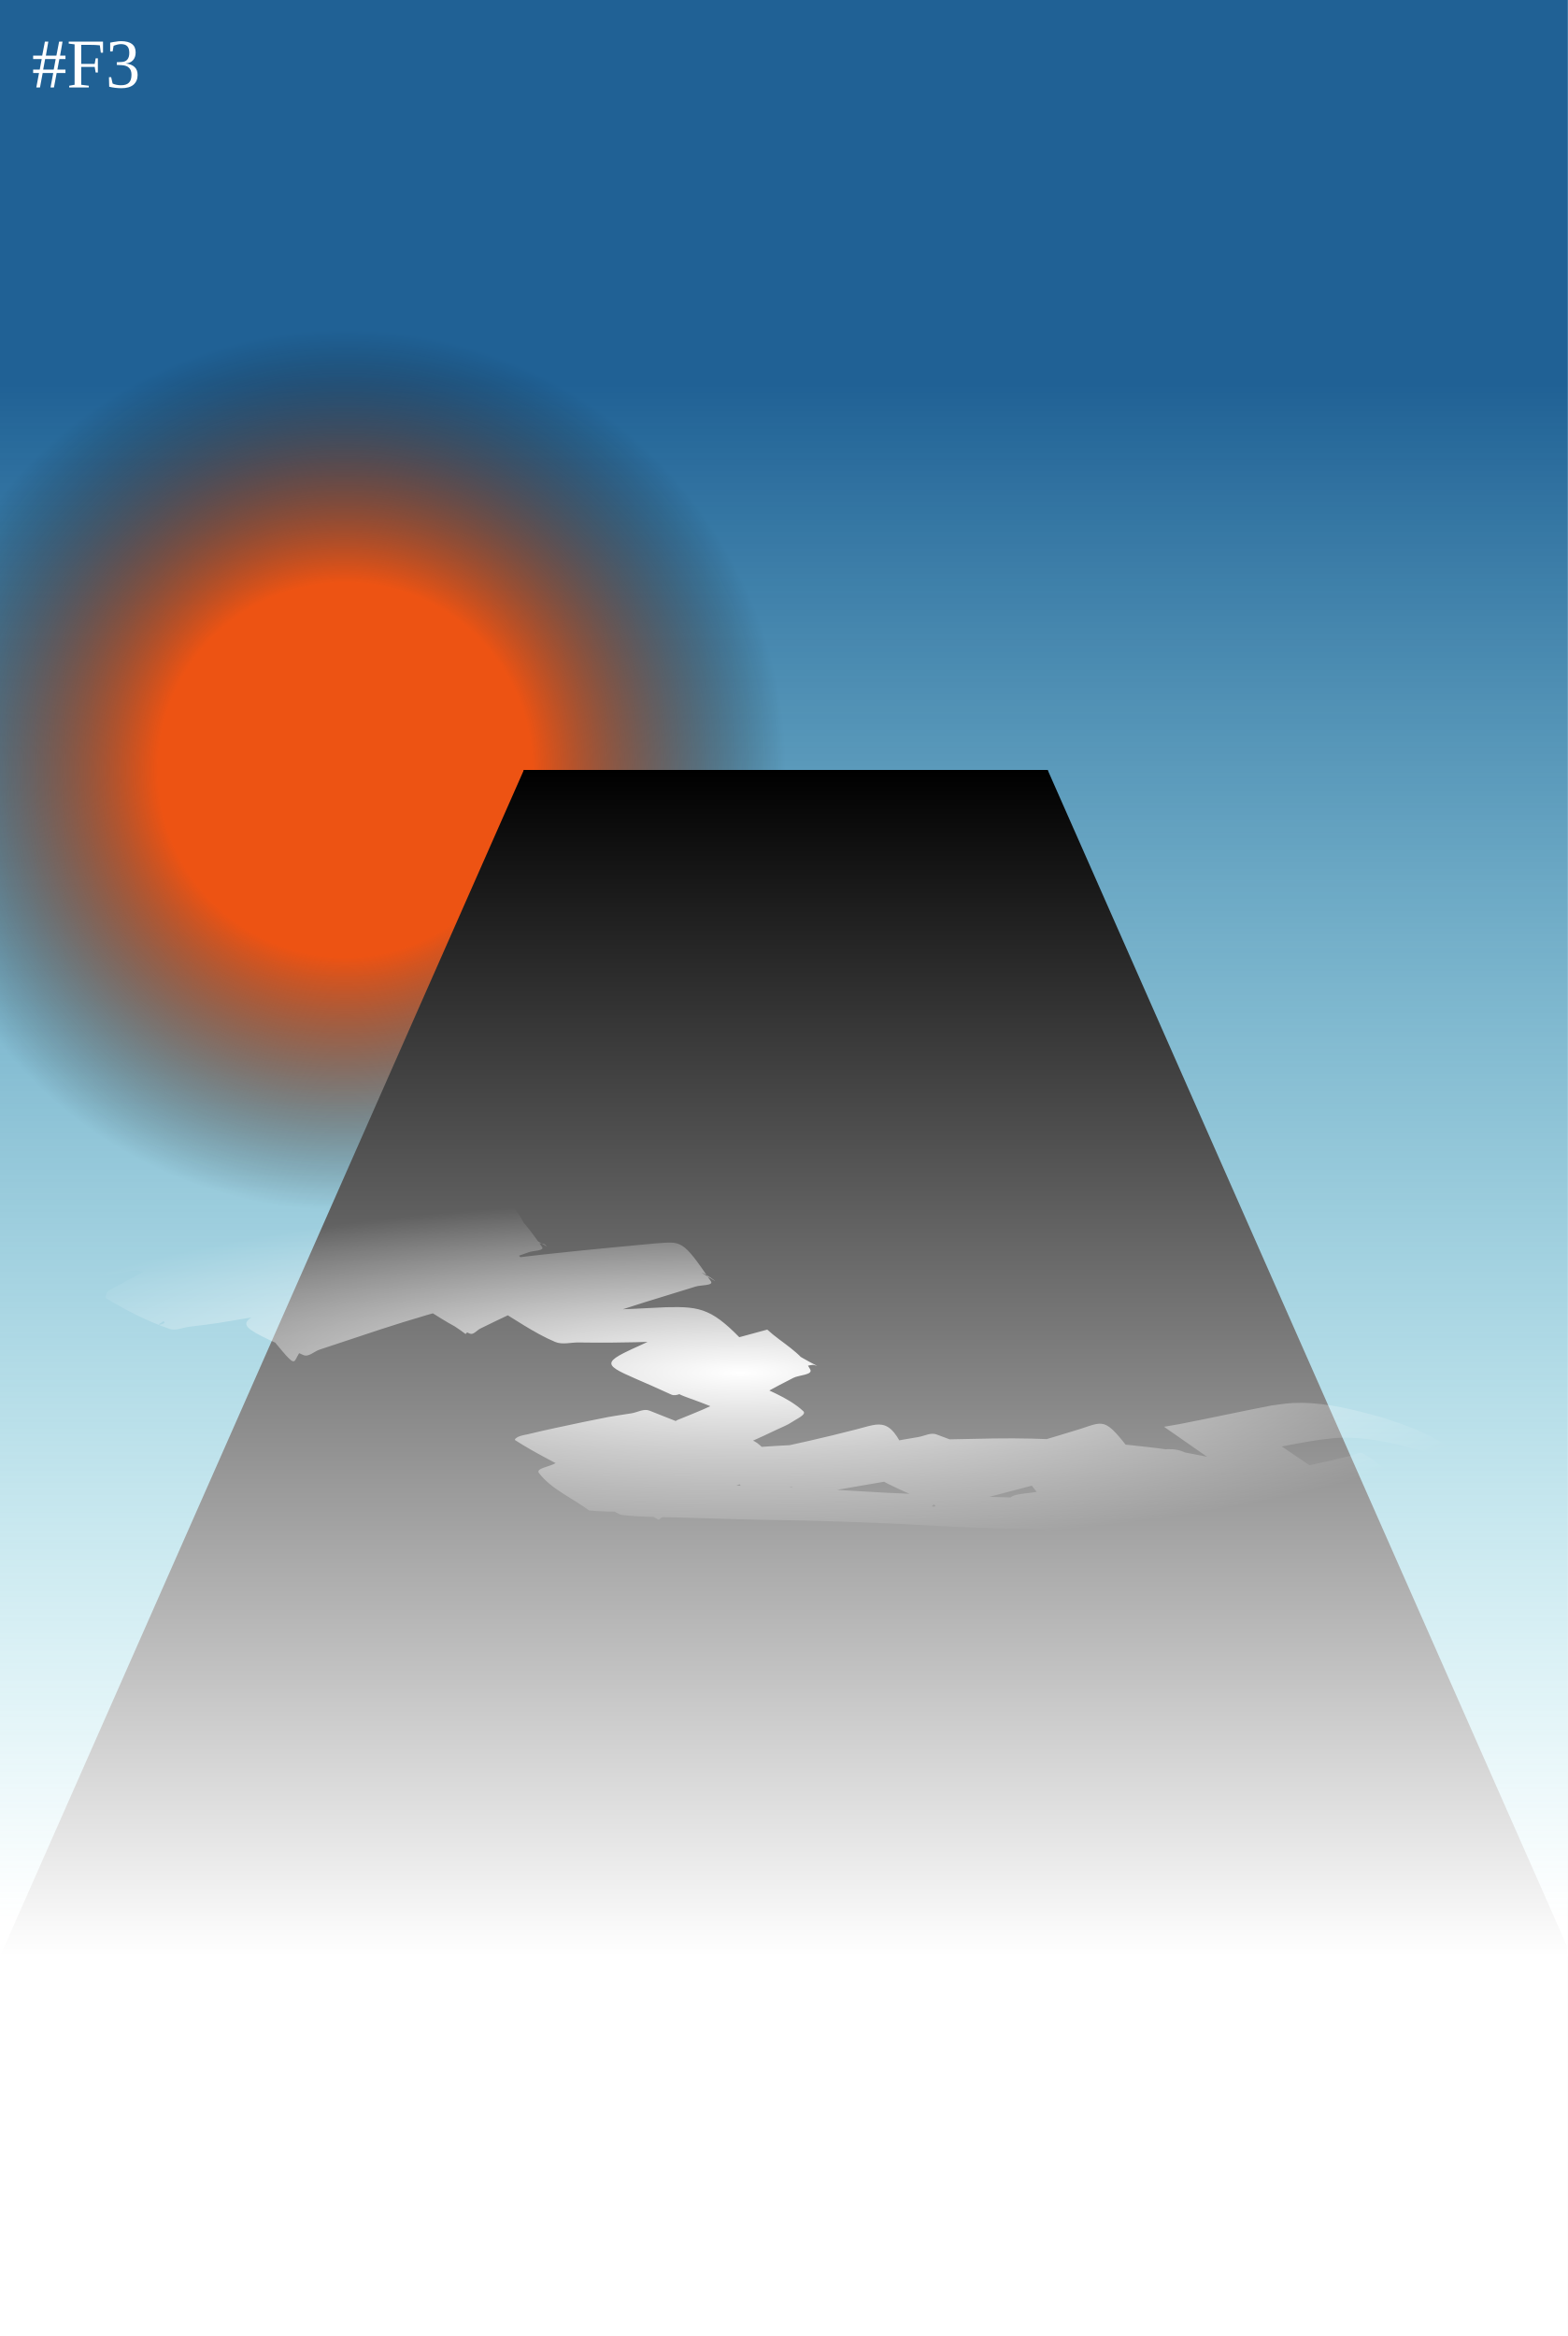
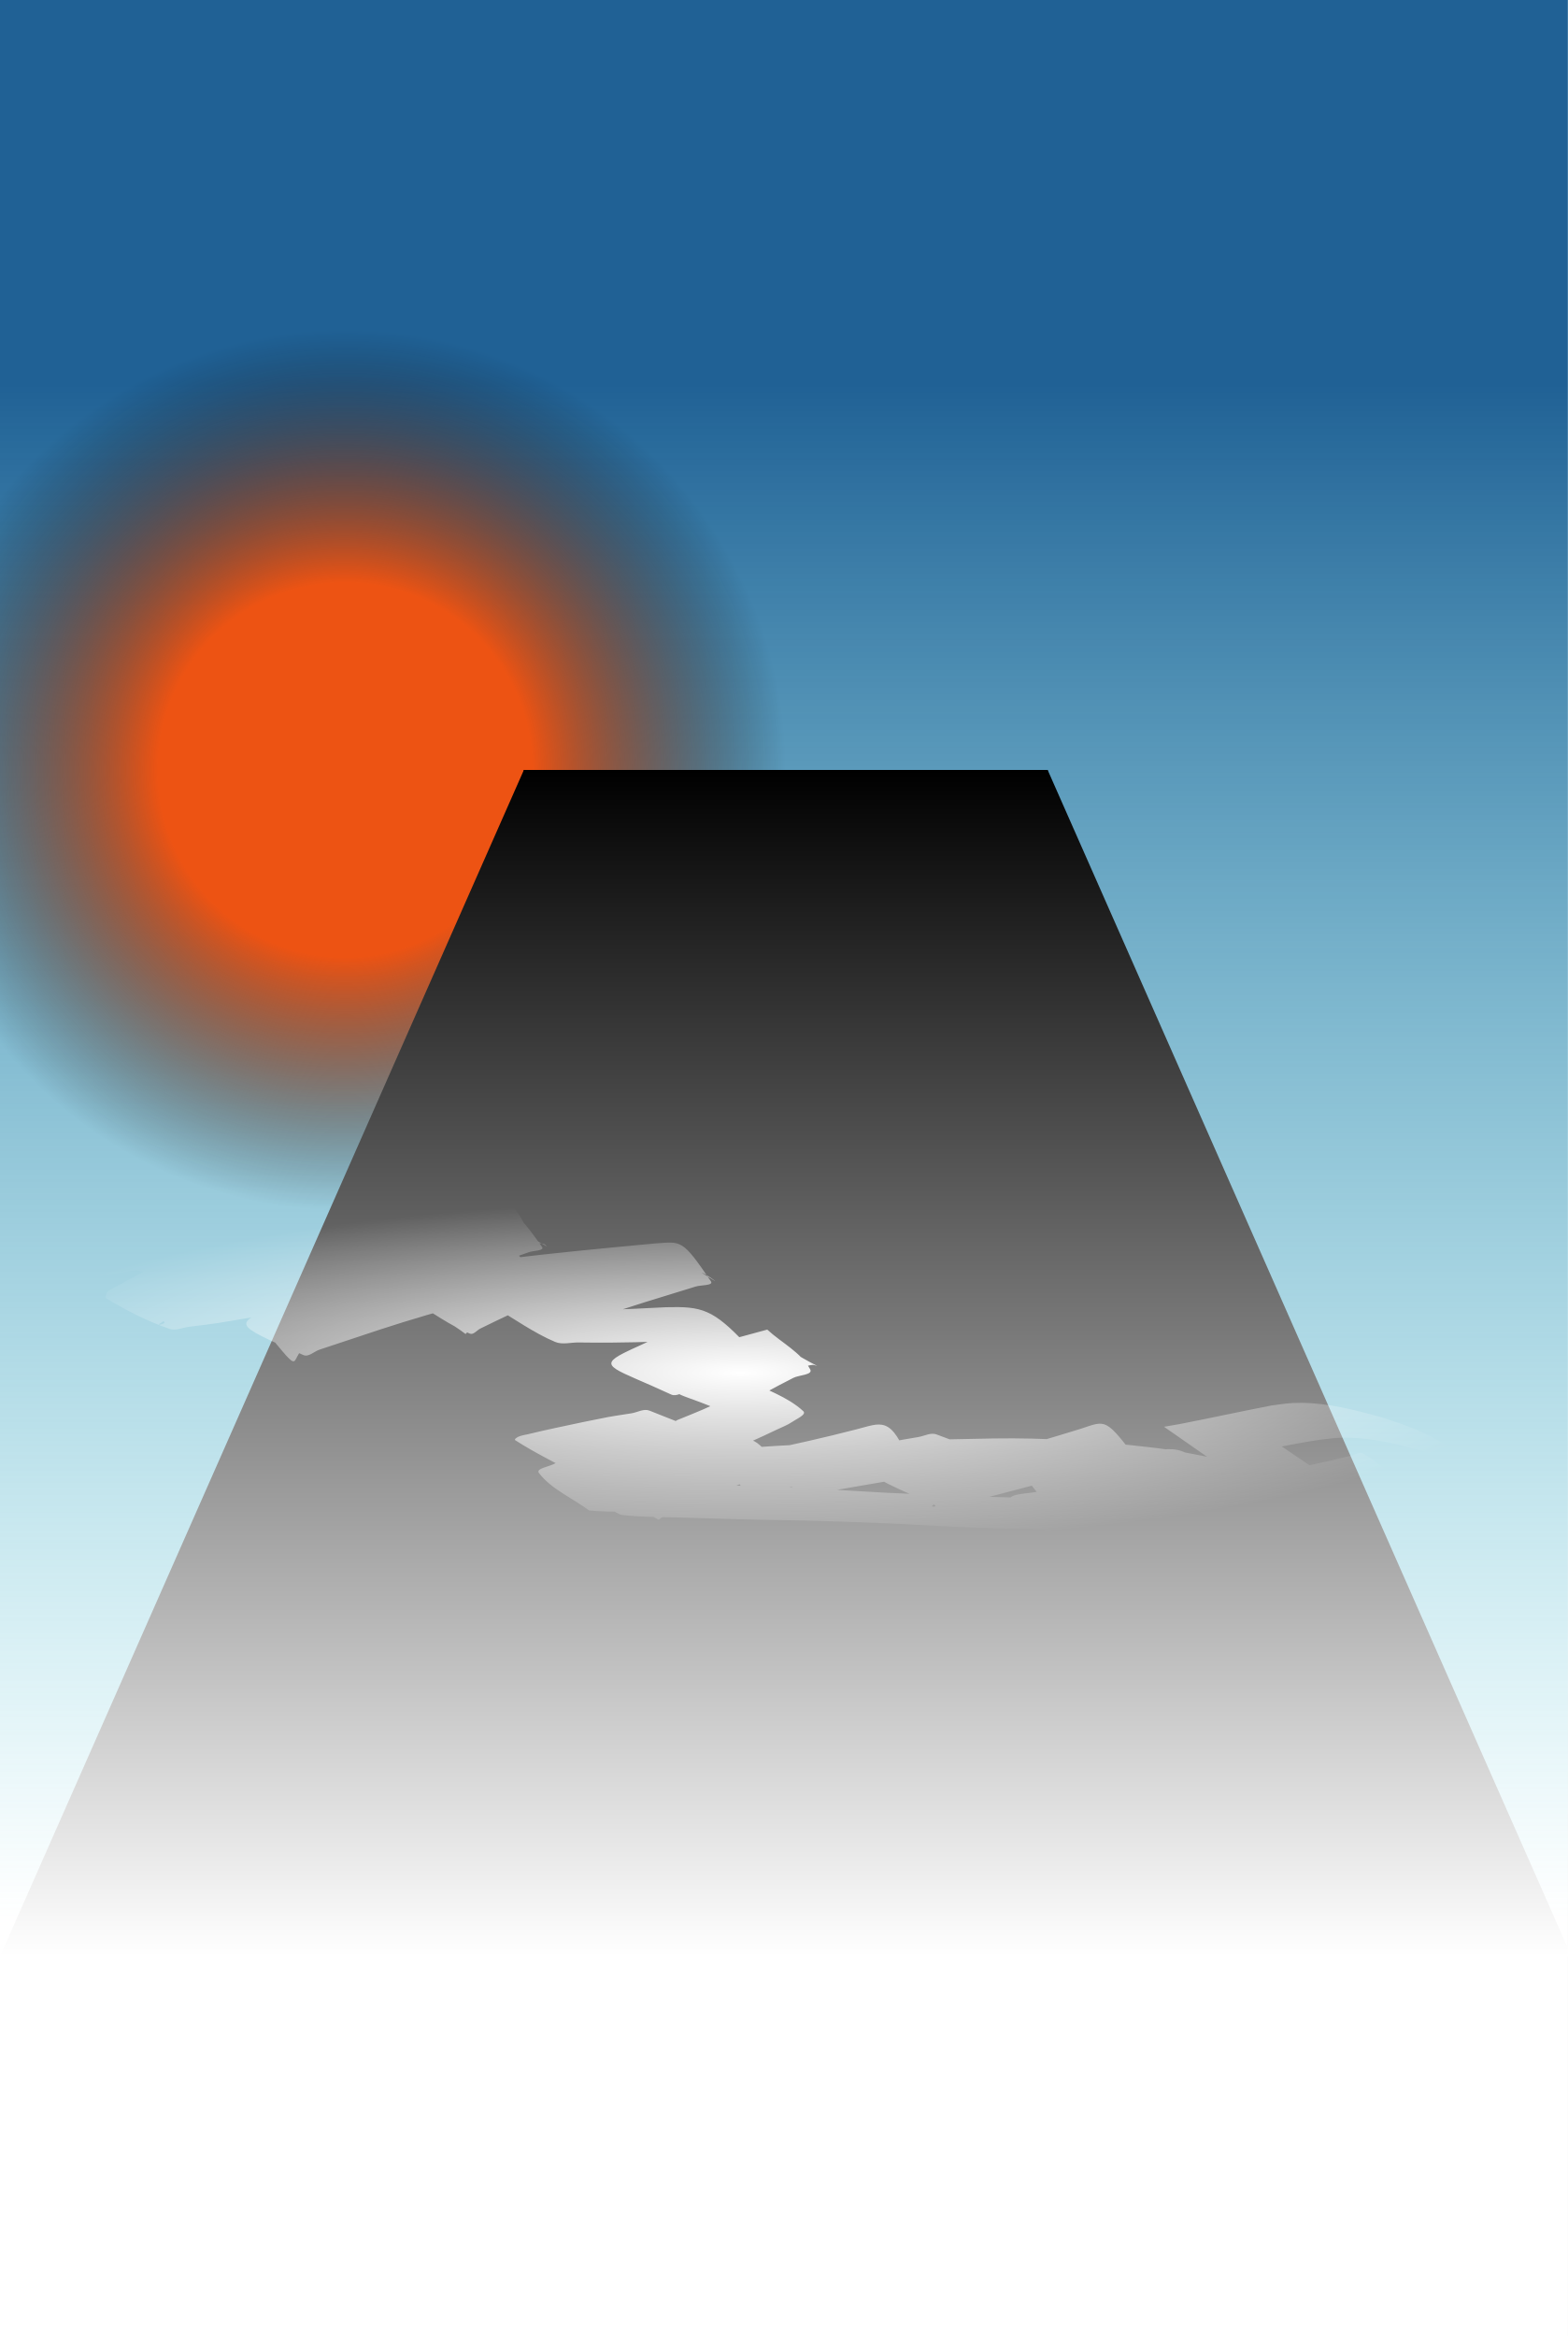
<svg xmlns="http://www.w3.org/2000/svg" xmlns:xlink="http://www.w3.org/1999/xlink" width="100mm" height="149mm" viewBox="0 0 100 149" version="1.1" id="svg1">
  <defs id="defs1">
    <linearGradient id="linearGradient24">
      <stop style="stop-color:#ffffff;stop-opacity:1;" offset="0" id="stop24" />
      <stop style="stop-color:#ffffff;stop-opacity:0;" offset="1" id="stop25" />
    </linearGradient>
    <linearGradient id="linearGradient14">
      <stop style="stop-color:#ed5313;stop-opacity:1;" offset="0.425" id="stop14" />
      <stop style="stop-color:#000000;stop-opacity:0;" offset="1" id="stop15" />
    </linearGradient>
    <linearGradient id="linearGradient7">
      <stop style="stop-color:#000000;stop-opacity:1;" offset="0" id="stop7" />
      <stop style="stop-color:#ffffff;stop-opacity:1;" offset="1" id="stop8" />
    </linearGradient>
    <linearGradient id="linearGradient4">
      <stop style="stop-color:#2ebcd0;stop-opacity:0;" offset="0.021" id="stop5" />
      <stop style="stop-color:#206195;stop-opacity:1;" offset="1" id="stop4" />
    </linearGradient>
    <linearGradient xlink:href="#linearGradient4" id="linearGradient5" x1="50" y1="124.5" x2="50" y2="24.5" gradientUnits="userSpaceOnUse" />
    <linearGradient xlink:href="#linearGradient7" id="linearGradient8" x1="51.37" y1="49.115" x2="51.37" y2="124.791" gradientUnits="userSpaceOnUse" gradientTransform="matrix(1.025641,0,0,1,-2.570103,0)" />
    <linearGradient xlink:href="#linearGradient7" id="linearGradient9" gradientUnits="userSpaceOnUse" x1="51.37" y1="49.115" x2="51.37" y2="124.791" gradientTransform="matrix(1.025641,0,0,1.093125,-24.25426,-3.1454426e-6)" />
    <linearGradient xlink:href="#linearGradient7" id="linearGradient10" gradientUnits="userSpaceOnUse" x1="51.37" y1="49.115" x2="51.37" y2="124.791" gradientTransform="matrix(1.025641,0,0,1.093125,19.11409,2.9192609e-6)" />
    <radialGradient xlink:href="#linearGradient14" id="radialGradient15" cx="22.621" cy="43.783" fx="22.621" fy="43.783" r="15" gradientUnits="userSpaceOnUse" gradientTransform="matrix(1.873652,0,0,1.873652,-20.37245,-32.92019)" />
    <radialGradient xlink:href="#linearGradient24" id="radialGradient25" cx="47.228" cy="87.557" fx="47.228" fy="87.557" r="50.018" gradientTransform="matrix(1,0,0,0.2201627,0,68.28053)" gradientUnits="userSpaceOnUse" />
  </defs>
  <g id="layer1">
    <rect style="fill:#ffffff;fill-opacity:1;stroke:none;stroke-width:1.714;stroke-linecap:round;stroke-linejoin:round;stroke-dasharray:none;paint-order:markers stroke fill" id="rect2" width="100" height="149" x="0" y="0" ry="0" />
    <rect style="fill:url(#linearGradient5);fill-opacity:1;stroke:none;stroke-width:3.115;stroke-linecap:round;stroke-linejoin:round;stroke-dasharray:none;paint-order:markers stroke fill" id="rect3" width="100" height="149" x="0" y="0" />
    <circle style="fill:url(#radialGradient15);stroke:none;stroke-width:3.441;stroke-linecap:round;stroke-linejoin:round;stroke-dasharray:none;paint-order:markers stroke fill" id="path14" cx="22.012" cy="49.115" r="28.105" />
    <g id="g13">
      <rect style="fill:url(#linearGradient8);fill-opacity:1;stroke:none;stroke-width:1.736;stroke-linecap:round;stroke-linejoin:round;stroke-dasharray:none;paint-order:markers stroke fill" id="rect5" width="33.411" height="75.677" x="33.411" y="49.115" />
      <rect style="fill:url(#linearGradient9);fill-opacity:1;stroke:none;stroke-width:1.815;stroke-linecap:round;stroke-linejoin:round;stroke-dasharray:none;paint-order:markers stroke fill" id="rect5-0" width="33.411" height="82.724" x="11.727" y="53.688" transform="matrix(1,0,0.4038887,0.9148082,0,0)" />
      <rect style="fill:url(#linearGradient10);fill-opacity:1;stroke:none;stroke-width:1.815;stroke-linecap:round;stroke-linejoin:round;stroke-dasharray:none;paint-order:markers stroke fill" id="rect5-6" width="33.411" height="82.724" x="55.096" y="53.689" transform="matrix(1,0,-0.4038888,0.9148081,0,0)" />
    </g>
-     <text xml:space="preserve" style="font-size:4.446px;text-align:start;writing-mode:lr-tb;direction:ltr;text-anchor:start;fill:#ffffff;fill-opacity:1;stroke:none;stroke-width:2.4;stroke-linecap:round;stroke-linejoin:round;stroke-dasharray:none;paint-order:markers stroke fill" x="2.035" y="5.579" id="text15">
-       <tspan id="tspan15" style="fill:#ffffff;fill-opacity:1;stroke-width:2.4" x="2.035" y="5.579">#F3</tspan>
-     </text>
    <path style="fill:url(#radialGradient25);fill-opacity:1;stroke:none;stroke-width:1.714;stroke-linecap:round;stroke-linejoin:round;stroke-dasharray:none;paint-order:markers stroke fill" id="path23" d="M 0.49,82.745 C 3.265,81.736 6.322,81.41 9.227,80.93 c 3.06,-0.493 6.067,-1.253 9.105,-1.852 -0.821,-0.482 1.546,0.119 1.204,-0.094 -1.061,-0.66 -2.197,-1.193 -3.303,-1.774 -0.047,-0.025 -0.107,-0.067 -0.154,-0.042 -0.374,0.199 -0.706,0.471 -1.067,0.692 -0.485,0.297 -0.98,0.576 -1.471,0.863 -2.106,1.225 -4.29,2.31 -6.419,3.494 -0.095,0.064 -0.233,0.091 -0.284,0.193 -0.064,0.128 -0.152,0.357 -0.028,0.43 1.276,0.754 2.606,1.445 4.009,1.924 0.392,0.134 0.824,-0.086 1.235,-0.136 2.043,-0.248 1.697,-0.216 3.861,-0.575 2.846,-0.413 5.629,-1.154 8.451,-1.683 0.124,-0.005 0.478,0.05 0.372,-0.015 -1.107,-0.681 -2.193,-1.448 -3.424,-1.863 -0.246,-0.083 -0.382,0.352 -0.587,0.511 -1.068,0.825 -2.227,1.525 -3.373,2.233 -2.135,1.312 -2.859,1.089 2.002,3.197 0.328,0.142 0.677,-0.232 1.017,-0.345 1.281,-0.428 2.564,-0.851 3.846,-1.277 1.96,-0.644 3.944,-1.214 5.933,-1.76 0.067,-0.018 1.993,-0.558 2.266,-0.572 0.136,-0.007 0.254,0.101 0.38,0.152 -1.14,-0.603 -2.208,-1.368 -3.42,-1.81 -0.183,-0.067 -0.27,0.283 -0.419,0.409 -0.795,0.677 -1.694,1.243 -2.58,1.791 1.197,0.681 2.315,1.526 3.591,2.044 0.227,0.092 0.442,-0.212 0.661,-0.321 1.302,-0.645 2.618,-1.252 3.939,-1.857 -0.612,-0.068 1.241,-0.309 0.958,-0.541 -1.106,-0.907 -2.279,-1.755 -3.552,-2.407 -0.339,-0.174 -0.762,0.006 -1.144,5.6e-5 -1.57,-0.026 -2.297,-0.073 -3.916,-0.147 -3.205,-0.215 -6.404,-0.42 -9.617,-0.395 -1.497,-0.033 -2.984,0.11 -4.47,0.268 -0.178,-0.093 -0.37,0.109 -0.549,0.065 -0.027,-0.007 -0.036,-0.098 -0.012,-0.084 1.228,0.722 2.327,1.694 3.65,2.223 0.385,0.154 0.806,-0.193 1.211,-0.279 0.706,-0.149 1.416,-0.284 2.124,-0.426 4.519,-0.84 9.068,-1.509 13.619,-2.144 -1.041,-0.501 1.514,0.089 1.192,-0.151 -1.105,-0.823 -2.179,-1.762 -3.467,-2.251 -0.551,-0.209 -1.162,0.197 -1.746,0.271 -1.855,0.234 -4.394,0.455 -6.221,0.625 -4.815,0.453 -9.636,0.835 -14.456,1.226 -0.562,0.01 -1.12,0.112 -1.681,0.133 -1.384,0.052 -3.983,-1.499 3.021,2.195 0.181,0.096 0.402,-0.08 0.605,-0.114 0.411,-0.069 0.823,-0.129 1.234,-0.193 4.456,-0.479 8.936,-0.714 13.406,-1.036 2.907,-0.205 5.816,-0.381 8.73,-0.428 0.177,-7.94e-4 0.959,-0.029 1.204,0.046 0.069,0.021 0.22,0.185 0.157,0.149 -1.193,-0.672 -2.282,-1.55 -3.552,-2.061 -0.248,-0.1 -0.48,0.236 -0.727,0.341 -0.331,0.141 -0.669,0.263 -1.004,0.395 -2.428,0.914 -4.91,1.676 -7.343,2.577 -0.127,0.065 -0.49,0.104 -0.38,0.194 1.082,0.894 2.192,1.818 3.483,2.369 0.487,0.208 1.05,-0.147 1.576,-0.209 0.801,-0.094 1.603,-0.173 2.405,-0.259 3.803,-0.411 1.713,-0.193 5.508,-0.578 3.345,-0.334 6.696,-0.61 10.056,-0.728 -0.721,-0.94 0.93,0.292 0.718,0.168 -1.181,-0.691 -2.254,-1.596 -3.525,-2.102 -0.28,-0.111 -0.545,0.256 -0.825,0.37 -1.182,0.48 -1.87,0.693 -3.115,1.119 -1.574,0.531 -3.167,1.002 -4.761,1.468 -0.342,0.1 -0.685,0.195 -1.026,0.297 -0.231,0.069 -0.477,0.101 -0.69,0.213 -0.098,0.052 -0.138,0.174 -0.208,0.261 1.323,0.755 2.565,1.675 3.969,2.266 0.459,0.193 0.996,0.028 1.494,0.035 0.672,0.009 1.343,0.015 2.015,0.01 2.151,-0.015 4.301,-0.115 6.451,-0.172 0.432,0.032 0.869,0.022 1.296,0.096 0.223,0.038 0.424,0.157 0.636,0.236 -1.084,-0.59 -2.113,-1.296 -3.252,-1.771 -0.138,-0.058 -0.238,0.18 -0.364,0.261 -0.96,0.618 -0.885,0.543 -1.958,1.084 -0.626,0.346 -1.296,0.6 -1.932,0.924 -1.761,0.898 -0.567,0.987 3.013,2.652 0.329,0.153 0.711,-0.142 1.067,-0.212 0.526,-0.103 1.052,-0.205 1.578,-0.308 1.542,-0.317 3.083,-0.635 4.621,-0.973 0.336,-0.074 0.671,-0.15 1.006,-0.226 0.245,-0.056 0.485,-0.145 0.735,-0.171 0.104,-0.01 0.204,0.044 0.306,0.065 -1.234,-0.611 -2.373,-1.472 -3.702,-1.834 -0.353,-0.096 -0.622,0.386 -0.939,0.57 -1.246,0.722 -2.544,1.344 -3.788,2.066 -1.18,1.346 -0.687,0.586 3.409,2.566 0.268,0.129 0.593,-0.04 0.889,-0.065 0.678,-0.058 1.351,-0.174 2.03,-0.209 0.24,-0.012 0.481,0.015 0.722,0.023 -1.054,-0.562 -2.08,-1.18 -3.162,-1.685 -0.09,-0.042 -0.199,0.031 -0.287,0.077 -0.312,0.16 -0.597,0.37 -0.907,0.535 -1.025,0.548 -2.106,0.974 -3.183,1.408 -0.378,0.273 -0.904,0.256 -1.296,0.505 -0.088,0.056 -0.273,0.189 -0.188,0.249 1.181,0.841 2.425,1.601 3.715,2.262 0.221,0.113 0.495,0.022 0.743,0.022 0.314,2.19e-4 0.628,-0.014 0.942,-0.021 2.113,-0.139 3.385,0.734 -1.488,-1.65 -0.067,-0.033 -0.152,0.007 -0.22,0.038 -0.335,0.153 -0.653,0.339 -0.979,0.509 -0.418,0.179 -0.836,0.358 -1.255,0.537 -1.073,0.427 -2.169,0.789 -3.267,1.145 -0.42,0.136 -0.865,0.246 -1.264,0.439 1.105,0.771 2.168,1.607 3.316,2.313 0.077,0.047 0.158,-0.088 0.239,-0.126 0.231,-0.109 0.601,-0.268 0.454,-0.373 -1.118,-0.799 -2.312,-1.486 -3.468,-2.229 -0.904,0.078 -1.812,0.031 -2.717,0.011 -0.695,-0.016 -1.34,-0.009 -2.006,-0.211 1.12,0.622 2.158,1.425 3.361,1.865 0.237,0.087 0.421,-0.28 0.641,-0.403 1.795,-1.002 3.702,-1.781 5.593,-2.581 0.303,-0.135 0.62,-0.242 0.91,-0.404 1.349,-0.753 -1.555,-1.682 -3.542,-2.495 -0.361,-0.147 -0.771,0.111 -1.156,0.171 -1.76,0.272 -1.239,0.189 -3.038,0.549 -1.183,0.253 -2.369,0.493 -3.545,0.781 -0.209,0.051 -0.429,0.073 -0.624,0.163 -0.091,0.042 -0.287,0.166 -0.203,0.221 1.261,0.816 2.624,1.463 3.936,2.195 1.679,-0.094 3.36,-0.217 5.042,-0.233 0.492,-0.005 0.986,-0.016 1.475,0.032 0.299,0.03 1.131,0.364 0.879,0.201 -1.037,-0.67 -2.177,-1.163 -3.266,-1.745 -1.388,0.719 -2.917,1.06 -4.395,1.534 1.269,0.705 2.428,1.658 3.806,2.115 0.485,0.16 0.99,-0.25 1.489,-0.362 0.664,-0.149 1.33,-0.287 1.998,-0.421 1.78,-0.357 3.57,-0.667 5.359,-0.98 0.337,-0.05 0.671,-0.139 1.011,-0.15 0.121,-0.004 0.232,0.07 0.348,0.105 -1.171,-0.679 -2.278,-1.483 -3.513,-2.037 -0.169,-0.076 -0.335,0.161 -0.504,0.237 -0.106,0.048 -0.941,0.401 -1.079,0.459 -1.127,1.273 -0.739,0.693 3.63,2.342 0.366,0.138 0.766,-0.161 1.148,-0.25 0.595,-0.139 1.187,-0.296 1.782,-0.434 1.311,-0.304 2.627,-0.586 3.939,-0.885 0.533,-0.112 1.063,-0.247 1.6,-0.336 0.312,-0.052 0.629,-0.089 0.946,-0.085 0.088,0.001 0.322,0.141 0.245,0.099 -1.281,-0.697 -2.47,-1.615 -3.857,-2.065 -0.426,-0.138 -0.852,0.274 -1.281,0.399 -0.538,0.157 -1.08,0.299 -1.62,0.449 -0.99,0.274 -1.994,0.495 -2.99,0.75 -1.938,0.498 -2.082,0.528 2.651,2.55 0.435,0.186 0.929,-0.172 1.395,-0.255 0.711,-0.126 1.422,-0.246 2.133,-0.369 2.109,-0.349 4.214,-0.774 6.343,-0.993 0.415,-0.043 1.557,0.207 1.25,-0.077 -2.168,-2.011 -2.061,-1.976 -3.319,-1.497 -0.807,0.585 -1.717,0.997 -2.587,1.472 -0.212,0.116 -0.455,0.192 -0.629,0.36 -0.094,0.091 -0.239,0.307 -0.125,0.371 1.33,0.745 2.776,1.26 4.164,1.89 3.886,-1.081 7.795,-2.069 11.71,-3.04 0.244,-0.029 0.93,0.059 0.733,-0.088 -1.052,-0.788 -2.2,-1.489 -3.436,-1.936 -0.275,-0.099 -0.509,0.287 -0.771,0.416 -1.148,0.565 -2.34,1.028 -3.527,1.502 -0.194,0.121 -0.745,0.205 -0.581,0.363 1.024,0.982 2.208,1.831 3.493,2.431 0.402,0.188 0.878,-0.122 1.318,-0.183 2.001,-0.274 3.997,-0.572 5.994,-0.875 -2.37,-1.533 3.104,0.263 2.418,-0.162 -1.157,-0.716 -2.315,-1.521 -3.633,-1.861 -0.466,-0.12 -0.872,0.407 -1.319,0.585 -1.501,0.597 -2.422,0.869 -3.964,1.37 -0.61,0.185 -1.22,0.372 -1.831,0.554 -0.494,0.147 -0.989,0.29 -1.484,0.433 -0.327,0.095 -0.661,0.171 -0.983,0.281 -0.085,0.029 -0.315,0.101 -0.232,0.135 5.42,2.196 3.512,2.064 7.726,1.358 2.697,-0.414 5.392,-0.846 8.086,-1.282 0.614,-0.099 1.228,-0.197 1.841,-0.299 1.452,-0.242 0.839,-0.236 1.676,-0.208 -1.228,-0.733 -2.314,-1.789 -3.684,-2.198 -0.726,-0.217 -1.484,0.308 -2.232,0.433 -1.065,0.179 -2.135,0.33 -3.204,0.479 -2.758,0.383 -5.521,0.714 -8.294,0.965 -0.404,0.019 -1.515,-0.21 -1.211,0.056 1.101,0.96 2.735,2.013 4.319,1.756 0.837,-0.136 1.649,-0.394 2.478,-0.573 2.532,-0.546 3.651,-0.731 6.192,-1.198 2.537,-0.44 2.43,-0.441 4.775,-0.783 0.514,-0.075 1.025,-0.173 1.543,-0.213 0.235,-0.018 0.9,0.172 0.704,0.041 -3.53,-2.353 -2.468,-2.424 -4.768,-1.545 -1.347,0.54 -2.8,0.79 -4.136,1.362 -0.115,0.049 -0.416,0.148 -0.309,0.212 4.052,2.452 2.819,2.31 5.832,1.807 2.074,-0.348 4.14,-0.734 6.204,-1.134 0.506,-0.098 1.005,-0.237 1.517,-0.3 0.268,-0.033 1.03,0.17 0.81,0.014 -1.057,-0.749 -2.276,-1.24 -3.415,-1.86 -1.063,0.705 -2.197,1.293 -3.33,1.877 -0.016,0.008 -1.639,0.791 -1.818,1.006 -0.1,0.12 -0.039,0.309 -0.058,0.463 1.44,0.649 2.803,1.506 4.32,1.946 0.495,0.144 1.018,-0.164 1.526,-0.25 0.55,-0.093 1.1,-0.189 1.649,-0.287 0.451,-0.081 2.094,-0.412 2.654,-0.436 0.183,-0.008 0.361,0.059 0.542,0.089 -1.104,-0.603 -2.177,-1.266 -3.312,-1.808 -0.065,-0.031 -0.099,0.105 -0.153,0.153 -0.065,0.056 -1.022,0.696 -0.723,0.869 1.26,0.729 2.627,1.256 3.94,1.884 1.812,-0.54 3.579,-1.222 5.387,-1.773 -1.15,-0.767 -2.205,-1.703 -3.451,-2.302 -0.308,-0.148 -0.675,0.115 -1.015,0.154 -0.537,0.063 -1.076,0.104 -1.614,0.153 -2.578,0.234 -5.154,0.393 -7.739,0.526 -4.988,0.207 -9.981,0.331 -14.974,0.258 -3.959,-0.036 -7.913,-0.177 -11.867,-0.368 -2.894,-0.159 -5.787,-0.36 -8.684,-0.45 -2.526,-0.014 -5.049,-0.044 -7.574,-0.149 -1.158,-0.102 -2.35,-0.021 -3.496,-0.26 -0.134,-0.028 -0.511,-0.194 -0.393,-0.124 1.044,0.615 2.119,1.177 3.178,1.765 -0.027,0.005 -0.101,-0.005 -0.082,0.016 0.022,0.025 0.069,0.015 0.101,0.005 0.178,-0.052 0.347,-0.132 0.524,-0.189 0.325,-0.104 0.65,-0.214 0.982,-0.293 1.2,-0.287 1.963,-0.364 3.206,-0.542 3.636,-0.497 7.302,-0.692 10.968,-0.789 2.163,0.008 4.316,-0.213 6.474,-0.312 1.927,-0.088 2.465,-0.077 4.391,-0.099 3.378,-0.055 6.734,0.305 10.08,0.715 2.96,0.355 5.839,1.142 8.754,1.738 2.318,0.438 4.642,0.841 6.99,1.073 0.913,0.057 1.843,0.224 2.76,0.1 0.299,-0.041 0.716,-0.171 1.01,-0.257 0.512,-0.163 1.338,-0.358 1.216,-1.079 -0.028,-0.167 -0.127,-0.315 -0.19,-0.472 -0.149,-0.195 -0.281,-0.404 -0.446,-0.586 -0.314,-0.345 -1.091,-1.039 -1.477,-1.276 -3.245,-1.989 -3.877,-2.448 -6.896,-3.392 -1.625,-0.438 -3.281,-0.87 -4.976,-0.88 -0.802,-0.005 -1.109,0.063 -1.897,0.167 -1.963,0.378 -3.915,0.808 -5.878,1.188 -0.703,0.127 -0.374,0.07 -0.985,0.171 0,0 3.2,2.231 3.2,2.231 v 0 c 0.576,-0.133 0.265,-0.061 0.932,-0.217 1.923,-0.468 3.857,-0.891 5.815,-1.188 0.765,-0.084 1.064,-0.142 1.838,-0.127 1.646,0.031 3.256,0.439 4.829,0.889 0.477,0.163 0.962,0.304 1.432,0.489 0.438,0.172 1.656,0.871 1.288,0.578 -0.666,-0.53 -1.438,-0.916 -2.197,-1.302 -0.293,-0.149 0.537,0.381 0.793,0.587 0.226,0.182 0.445,0.372 0.651,0.576 0.153,0.152 0.282,0.327 0.424,0.491 0.073,0.106 0.148,0.212 0.219,0.319 0.032,0.048 0.092,0.088 0.092,0.146 -0.001,0.186 -0.867,0.448 -0.994,0.487 -1.18,0.318 -2.388,0.227 -3.594,0.107 -2.288,-0.234 -4.566,-0.582 -6.828,-0.999 -2.941,-0.618 -5.847,-1.436 -8.841,-1.764 -3.302,-0.383 -6.616,-0.611 -9.944,-0.557 -3.67,0.057 -7.337,0.181 -11.005,0.32 -3.652,0.177 -7.3,0.428 -10.932,0.858 -1.061,0.137 -2.311,0.28 -3.37,0.485 -0.569,0.11 -1.756,0.276 -2.1,0.885 -0.046,0.081 -0.01,0.185 -0.015,0.278 1.201,0.674 2.383,1.385 3.604,2.022 0.096,0.05 0.955,0.106 0.955,0.106 0.933,0.06 1.867,0.055 2.801,0.086 2.543,0.071 5.086,0.165 7.63,0.187 2.838,0.067 5.675,0.166 8.509,0.333 3.948,0.215 7.901,0.28 11.854,0.338 4.945,-0.001 9.89,-0.176 14.83,-0.386 2.657,-0.12 5.314,-0.249 7.972,-0.367 0.577,-0.026 1.153,-0.059 1.73,-0.069 0.374,-0.006 1.359,0.311 1.123,0.021 -0.772,-0.949 -1.945,-1.485 -2.917,-2.227 -1.717,0.723 -3.483,1.387 -5.324,1.707 0.938,0.67 1.91,1.294 2.813,2.011 0.055,0.044 -0.233,0.127 -0.203,0.063 0.052,-0.112 1.141,-0.882 1.019,-0.989 -1.01,-0.889 -2.241,-1.489 -3.361,-2.234 -1.569,0.207 -3.096,0.641 -4.671,0.829 -0.532,0.063 -1.778,-0.379 -1.604,0.128 0.323,0.939 1.533,1.264 2.299,1.896 -0.482,-0.059 -0.526,0.01 0.259,-0.49 1.509,-0.96 3.212,-1.589 4.754,-2.491 -1.028,-0.783 -1.97,-1.696 -3.084,-2.35 -0.202,-0.119 -0.463,0.08 -0.692,0.132 -0.482,0.108 -0.959,0.237 -1.44,0.347 -2.049,0.467 -4.114,0.868 -6.204,1.098 -0.624,0.046 -1.991,-0.476 -1.872,0.138 0.202,1.038 1.546,1.443 2.32,2.164 0.015,-0.058 -0.006,-0.144 0.046,-0.174 0.308,-0.18 0.646,-0.305 0.981,-0.427 0.69,-0.251 2.42,-0.743 3.104,-0.943 2.292,-0.636 2.271,-0.228 -1.411,-2.774 -0.156,-0.108 -0.373,0.075 -0.559,0.113 -4.361,0.889 2.197,-0.444 -3.429,0.696 -0.86,0.174 -1.719,0.349 -2.579,0.524 -2.719,0.514 -3.523,0.684 -6.286,1.134 -0.907,0.148 -1.83,0.206 -2.725,0.415 -0.593,0.138 -2.065,0.12 -1.717,0.62 1.668,2.399 2.73,1.996 4.503,1.696 3.786,-0.62 7.585,-1.173 11.409,-1.506 0.866,-0.075 2.637,0.707 2.604,-0.162 -0.045,-1.181 -1.799,-1.535 -2.698,-2.302 -0.628,0.362 -2.526,0.66 -3.124,0.78 -2.646,0.532 -5.305,1.005 -7.985,1.337 -0.956,0.108 -2.365,-0.496 -2.869,0.324 -0.457,0.743 0.84,1.53 1.26,2.295 0.014,0.025 -0.068,-0.063 -0.042,-0.076 0.279,-0.142 0.579,-0.24 0.873,-0.347 0.789,-0.287 2.469,-0.832 3.196,-1.072 1.362,-0.441 2.729,-0.866 4.091,-1.308 0.523,-0.17 1.763,-0.014 1.564,-0.527 -1.257,-3.246 -2.813,-2.492 -4.934,-2.091 -2.005,0.329 -4.049,0.724 -6.089,0.75 -0.463,0.006 -1.656,-0.483 -1.385,-0.108 2.107,2.916 2.058,2.72 3.232,1.718 1.185,-0.516 2.386,-0.991 3.576,-1.495 0.332,-0.14 1.206,-0.152 0.987,-0.438 -2.136,-2.804 -2.046,-2.65 -3.684,-2.104 -3.861,1.195 -7.774,2.317 -11.778,2.904 0.834,0.674 1.701,1.308 2.501,2.021 0.056,0.05 -0.277,0.063 -0.225,0.008 0.156,-0.166 0.375,-0.257 0.57,-0.375 0.883,-0.533 1.824,-0.961 2.703,-1.502 1.455,-1.607 1.347,-1.033 -2.984,-2.69 -0.365,-0.14 -0.775,0.101 -1.161,0.165 -1.278,0.21 -2.548,0.465 -3.826,0.676 -0.805,0.133 -1.613,0.253 -2.419,0.38 -0.756,0.084 -1.508,0.201 -2.267,0.251 -0.514,0.034 -1.805,-0.445 -1.545,-2.54e-4 0.6,1.027 1.777,1.617 2.822,2.186 0.213,0.116 0.44,-0.207 0.671,-0.283 0.545,-0.179 2.459,-0.667 2.93,-0.79 0.56,-0.136 1.12,-0.278 1.681,-0.408 0.471,-0.11 1.591,0.139 1.417,-0.312 -1.214,-3.149 -1.822,-2.585 -3.467,-2.176 -0.512,0.127 -1.023,0.256 -1.534,0.383 -1.935,0.461 -3.877,0.917 -5.849,1.196 -0.413,0.058 -1.475,-0.232 -1.246,0.117 2.794,4.256 2.754,3.257 2.729,2.072 0.761,-0.348 0.22,-0.106 1.069,-0.469 0.197,-0.084 0.731,-0.094 0.589,-0.254 -2.468,-2.785 -2.038,-2.628 -4.139,-2.124 -2.43,0.529 -4.867,1.044 -7.327,1.416 -0.556,0.084 -1.866,-0.314 -1.672,0.213 0.397,1.08 1.727,1.522 2.59,2.282 0.954,-0.488 2.046,-0.708 3.051,-1.074 0.323,-0.118 0.658,-0.215 0.962,-0.377 0.236,-0.126 0.428,-0.32 0.643,-0.48 -1.093,-0.772 -2.123,-1.639 -3.278,-2.315 -0.231,-0.135 -0.532,-0.065 -0.8,-0.07 -0.473,-0.009 -0.946,0.013 -1.418,0.027 -1.741,0.052 -3.485,0.169 -5.227,0.042 0.859,0.693 1.716,1.387 2.576,2.079 0.015,0.012 -0.059,-0.032 -0.042,-0.04 0.18,-0.08 0.371,-0.133 0.559,-0.191 1.115,-0.347 2.255,-0.607 3.396,-0.854 1.273,-0.231 1.813,-0.364 3.095,-0.463 0.407,-0.031 1.446,0.307 1.223,-0.035 -0.608,-0.934 -1.739,-1.395 -2.608,-2.093 -0.03,0.072 -0.026,0.171 -0.09,0.216 -0.256,0.182 -0.555,0.294 -0.832,0.441 -1.402,0.663 -2.814,1.3 -4.233,1.925 -0.489,0.216 -0.992,0.402 -1.469,0.644 -0.319,0.161 -1.132,0.279 -0.913,0.561 0.815,1.051 2.132,1.59 3.198,2.385 1.574,0.17 3.18,-0.052 4.74,0.275 -1.05,-0.707 -2.1,-1.413 -3.15,-2.12 0.019,-0.016 0.076,-0.035 0.056,-0.049 -0.023,-0.016 -0.049,0.027 -0.076,0.035 -1.207,0.375 -5.001,-3.659 2.834,2.271 0.24,-0.214 0.802,-0.371 1.069,-0.476 1.058,-0.416 2.126,-0.808 3.184,-1.223 0.154,-0.062 2.268,-0.901 2.468,-1.033 0.241,-0.158 0.798,-0.448 0.582,-0.639 -2.353,-2.08 -2.974,-2.105 -5.214,-2.022 -0.32,-0.01 -0.641,-0.005 -0.96,-0.031 -0.257,-0.021 -0.954,-0.286 -0.767,-0.109 0.844,0.8 1.874,1.378 2.821,2.054 0.02,0.014 -0.053,-0.051 -0.033,-0.065 0.151,-0.1 0.325,-0.162 0.489,-0.238 0.237,-0.111 0.476,-0.216 0.714,-0.323 1.063,-0.479 2.135,-0.94 3.184,-1.449 0.349,-0.169 0.721,-0.302 1.039,-0.523 0.261,-0.181 0.912,-0.454 0.679,-0.67 -1.01,-0.934 -2.397,-1.351 -3.595,-2.026 -0.902,0.06 -1.804,0.214 -2.709,0.209 -0.311,-0.002 -1.143,-0.295 -0.93,-0.068 2.597,2.771 2.367,3.106 2.91,1.864 1.172,-0.798 2.433,-1.454 3.693,-2.102 0.357,-0.183 1.267,-0.187 1.076,-0.54 -0.592,-1.095 -1.827,-1.693 -2.74,-2.539 -2.133,0.565 -4.244,1.23 -6.438,1.536 -0.557,0.071 -1.11,0.172 -1.67,0.212 -0.371,0.027 -1.348,-0.3 -1.115,-0.01 0.737,0.917 1.791,1.552 2.817,2.129 0.15,0.084 0.262,-0.227 0.41,-0.315 0.166,-0.099 1.797,-0.912 1.885,-0.956 0.358,-0.175 1.762,-0.845 2.118,-1.086 0.238,-0.161 0.838,-0.365 0.642,-0.574 -2.101,-2.234 -2.819,-2.424 -5.098,-2.363 -2.834,0.145 -5.67,0.298 -8.506,0.084 -0.544,-0.041 -1.87,-0.676 -1.625,-0.188 0.481,0.958 1.686,1.325 2.529,1.988 -0.215,-0.214 -0.102,-0.065 0.554,-0.31 0.318,-0.119 0.64,-0.228 0.961,-0.34 1.26,-0.437 1.529,-0.523 2.875,-0.959 0.597,-0.193 1.194,-0.384 1.792,-0.576 0.267,-0.082 2.898,-0.887 3.304,-1.018 0.326,-0.105 1.163,-0.052 0.97,-0.335 -1.85,-2.719 -1.861,-2.525 -3.557,-2.414 -3.236,0.299 -6.471,0.609 -9.697,1.002 -2.688,0.279 -5.403,0.642 -8.11,0.668 -0.584,0.005 -2.033,-0.605 -1.751,-0.093 1.704,3.096 2.015,2.757 3.183,1.977 2.343,-1.07 4.798,-1.865 7.258,-2.619 0.354,-0.126 0.711,-0.246 1.063,-0.377 0.283,-0.105 1.015,-0.084 0.842,-0.332 -1.829,-2.614 -2.117,-2.582 -4.153,-2.463 -2.823,0.15 -5.642,0.357 -8.454,0.645 -1.571,0.133 -3.375,0.293 -4.942,0.394 -2.893,0.187 -5.797,0.186 -8.682,0.505 -0.454,0.04 -0.909,0.072 -1.362,0.119 -0.251,0.026 -0.927,-0.082 -0.751,0.098 2.771,2.83 2.403,2.374 4.943,2.026 4.674,-0.612 9.368,-1.048 14.06,-1.499 2.7,-0.204 3.85,-0.316 6.506,-0.421 0.686,-0.027 2.302,0.603 2.06,-0.04 -1.158,-3.07 -2.338,-2.418 -3.966,-2.022 -4.443,0.922 -8.921,1.68 -13.417,2.283 -0.769,0.101 -1.537,0.203 -2.306,0.302 -0.46,0.059 -1.592,-0.238 -1.38,0.174 1.791,3.48 1.74,2.501 3.281,2.266 1.423,-0.206 2.853,-0.327 4.292,-0.344 3.145,-0.062 6.285,0.121 9.425,0.285 0.708,0.046 3.306,0.201 4.095,0.294 0.409,0.048 1.486,0.526 1.216,0.215 -5.083,-5.865 -1.868,-2.653 -3.03,-1.883 -0.188,0.125 -0.399,0.212 -0.599,0.318 -0.95,0.486 -1.903,0.957 -2.885,1.379 -0.354,0.152 -0.709,0.302 -1.07,0.438 -0.239,0.09 -0.9,0.051 -0.729,0.241 0.832,0.921 1.981,1.495 2.972,2.242 0.625,-0.71 1.762,-1.252 2.529,-1.852 0.197,-0.154 0.723,-0.312 0.559,-0.502 -0.867,-1.001 -2.082,-1.638 -3.123,-2.458 -0.846,0.123 -1.667,0.476 -2.474,0.739 -1.937,0.63 -3.886,1.224 -5.829,1.837 -1.192,0.346 -2.813,0.855 -4.066,1.085 -0.351,0.064 -1.295,-0.181 -1.067,0.094 3.414,4.102 2.031,2.751 3.31,1.788 0.291,-0.219 0.61,-0.399 0.915,-0.599 1.153,-0.745 2.339,-1.448 3.48,-2.211 0.276,-0.185 1.016,-0.331 0.805,-0.588 -2.188,-2.672 -2.014,-2.622 -3.541,-2.254 -2.677,0.774 -5.382,1.446 -8.142,1.862 -1.802,0.246 -2.246,0.351 -4.004,0.432 -0.445,0.02 -1.607,-0.346 -1.335,0.007 0.675,0.876 1.908,1.136 2.759,1.842 0.095,0.079 -0.197,0.191 -0.32,0.184 -0.097,-0.005 0.146,-0.127 0.219,-0.19 1.968,-1.353 4.094,-2.466 6.173,-3.633 0.516,-0.272 1.028,-0.55 1.548,-0.815 0.422,-0.215 0.882,-0.362 1.277,-0.623 0.222,-0.146 0.749,-0.409 0.546,-0.58 -2.492,-2.098 -2.677,-2.196 -4.67,-1.727 -2.946,0.722 -5.894,1.443 -8.879,1.984 -3.061,0.481 -6.173,0.791 -9.161,1.635 z" />
  </g>
</svg>
